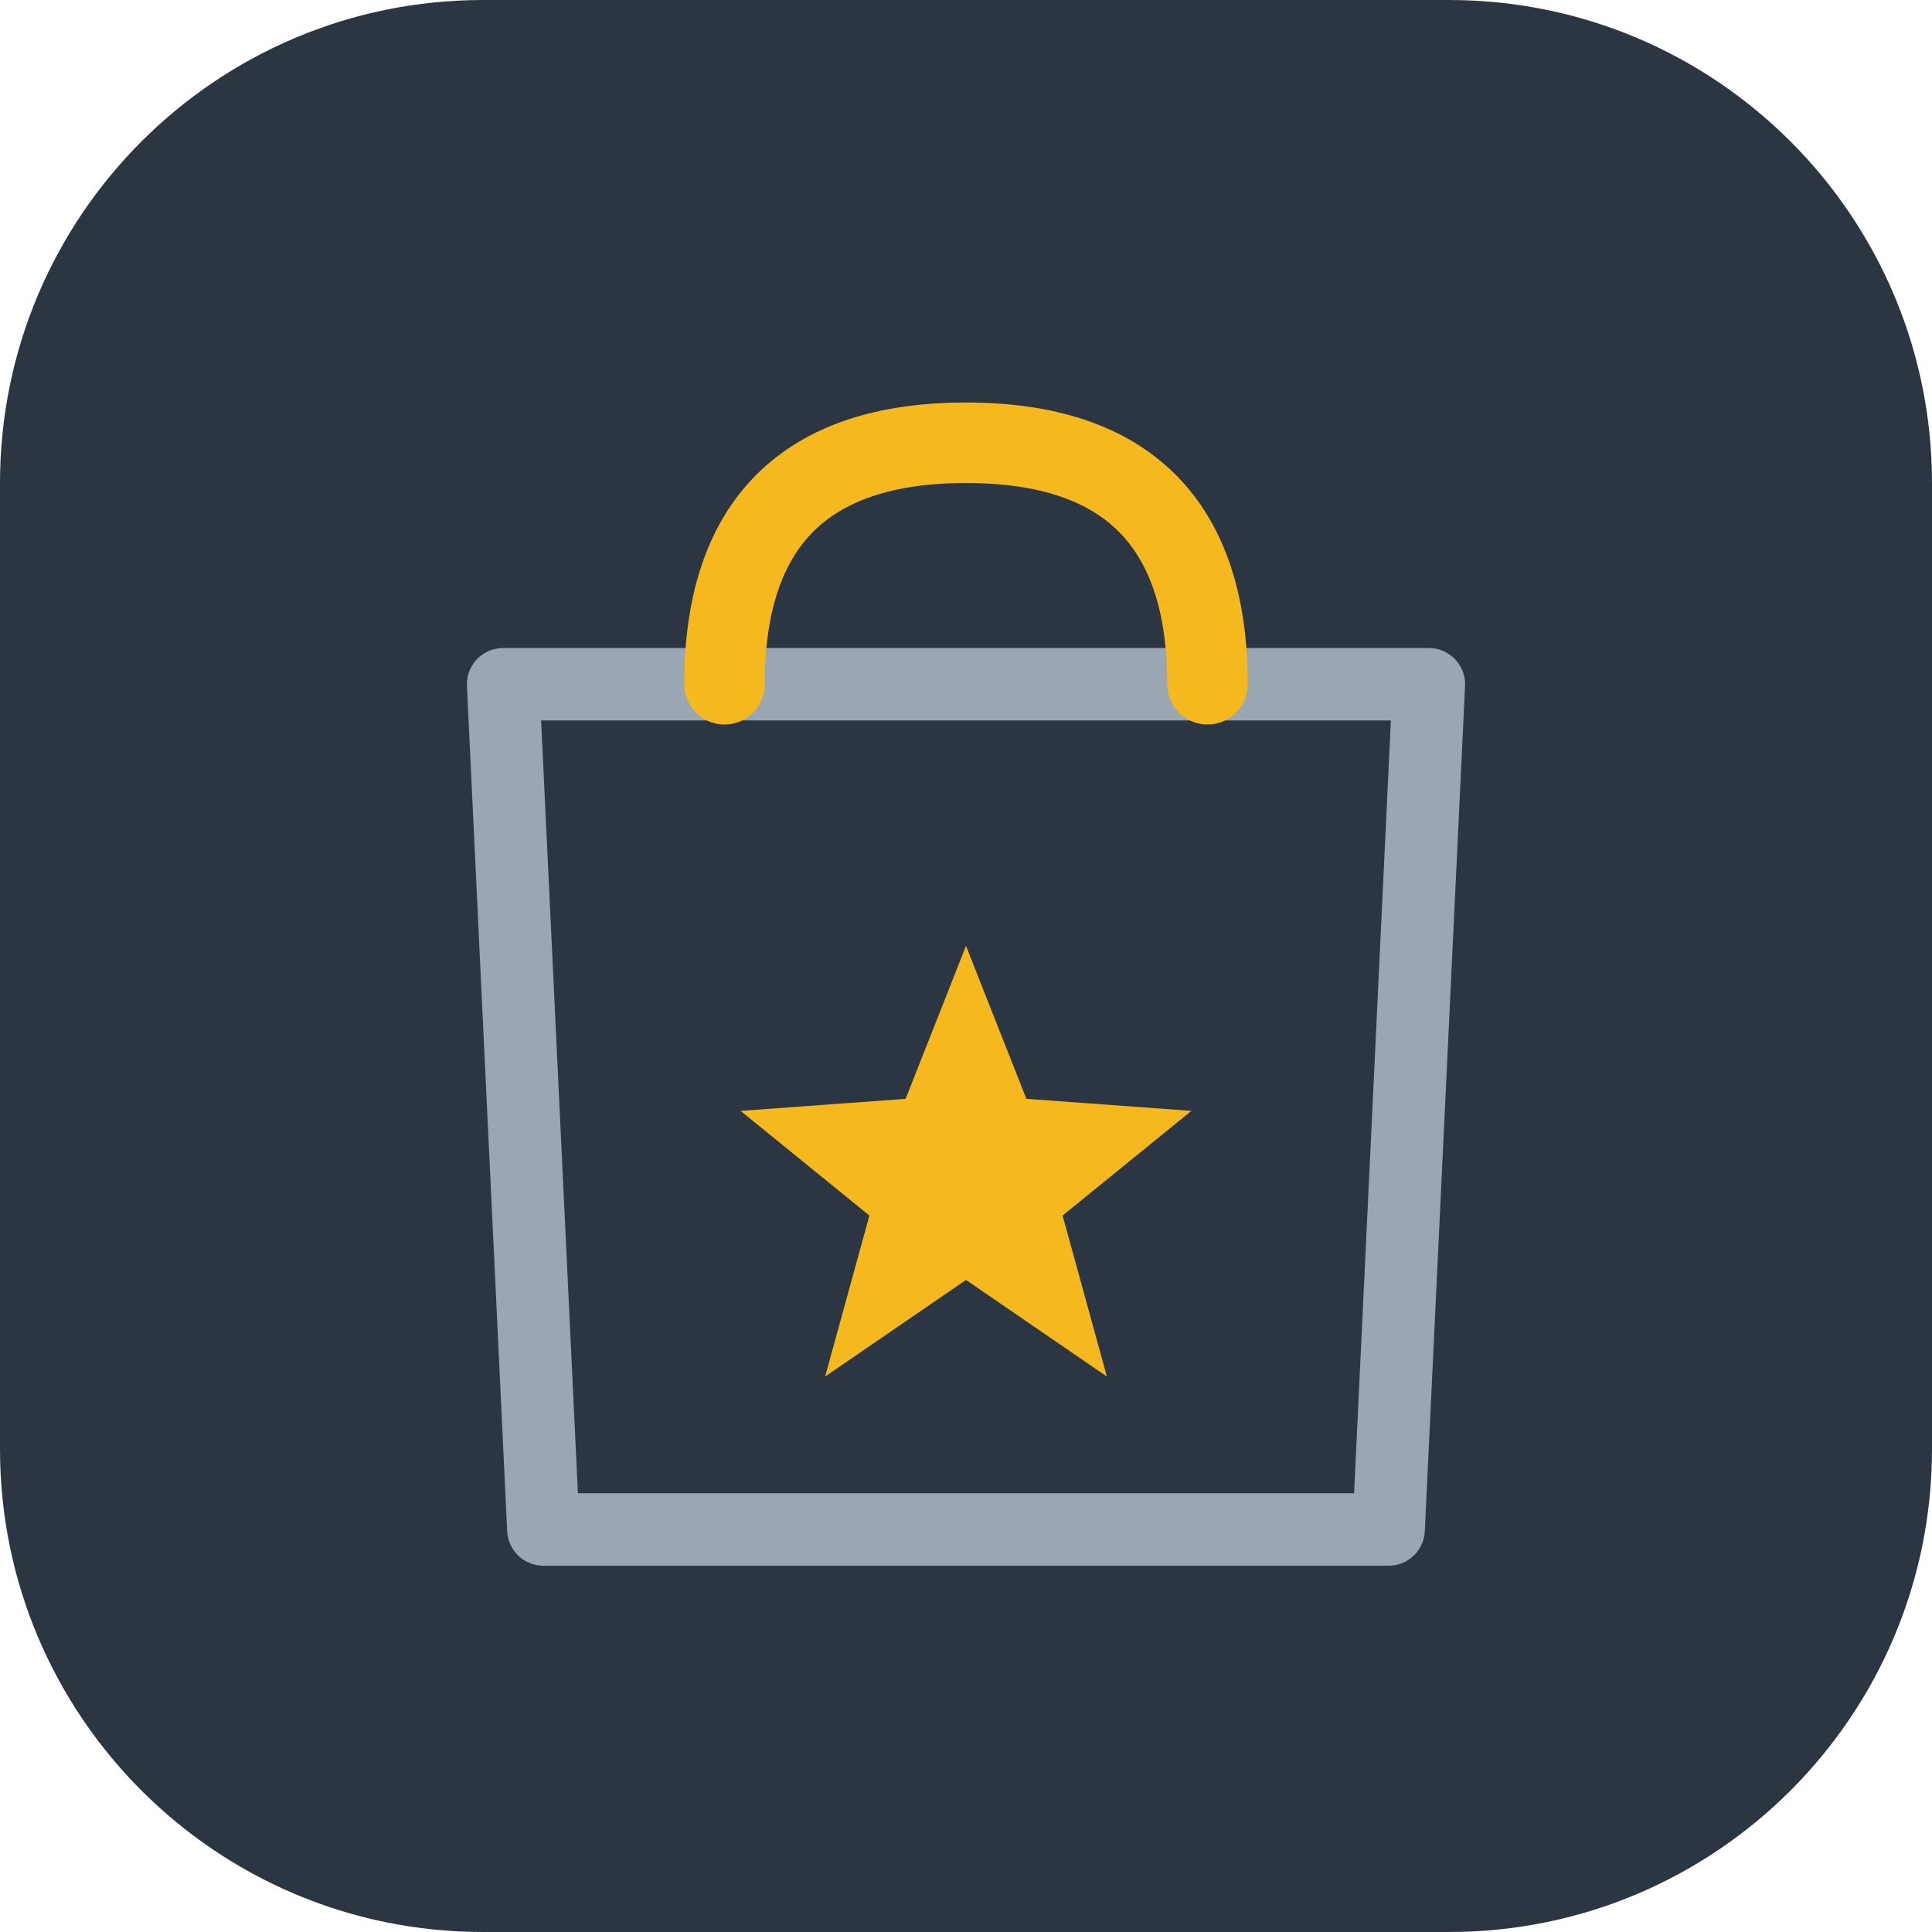
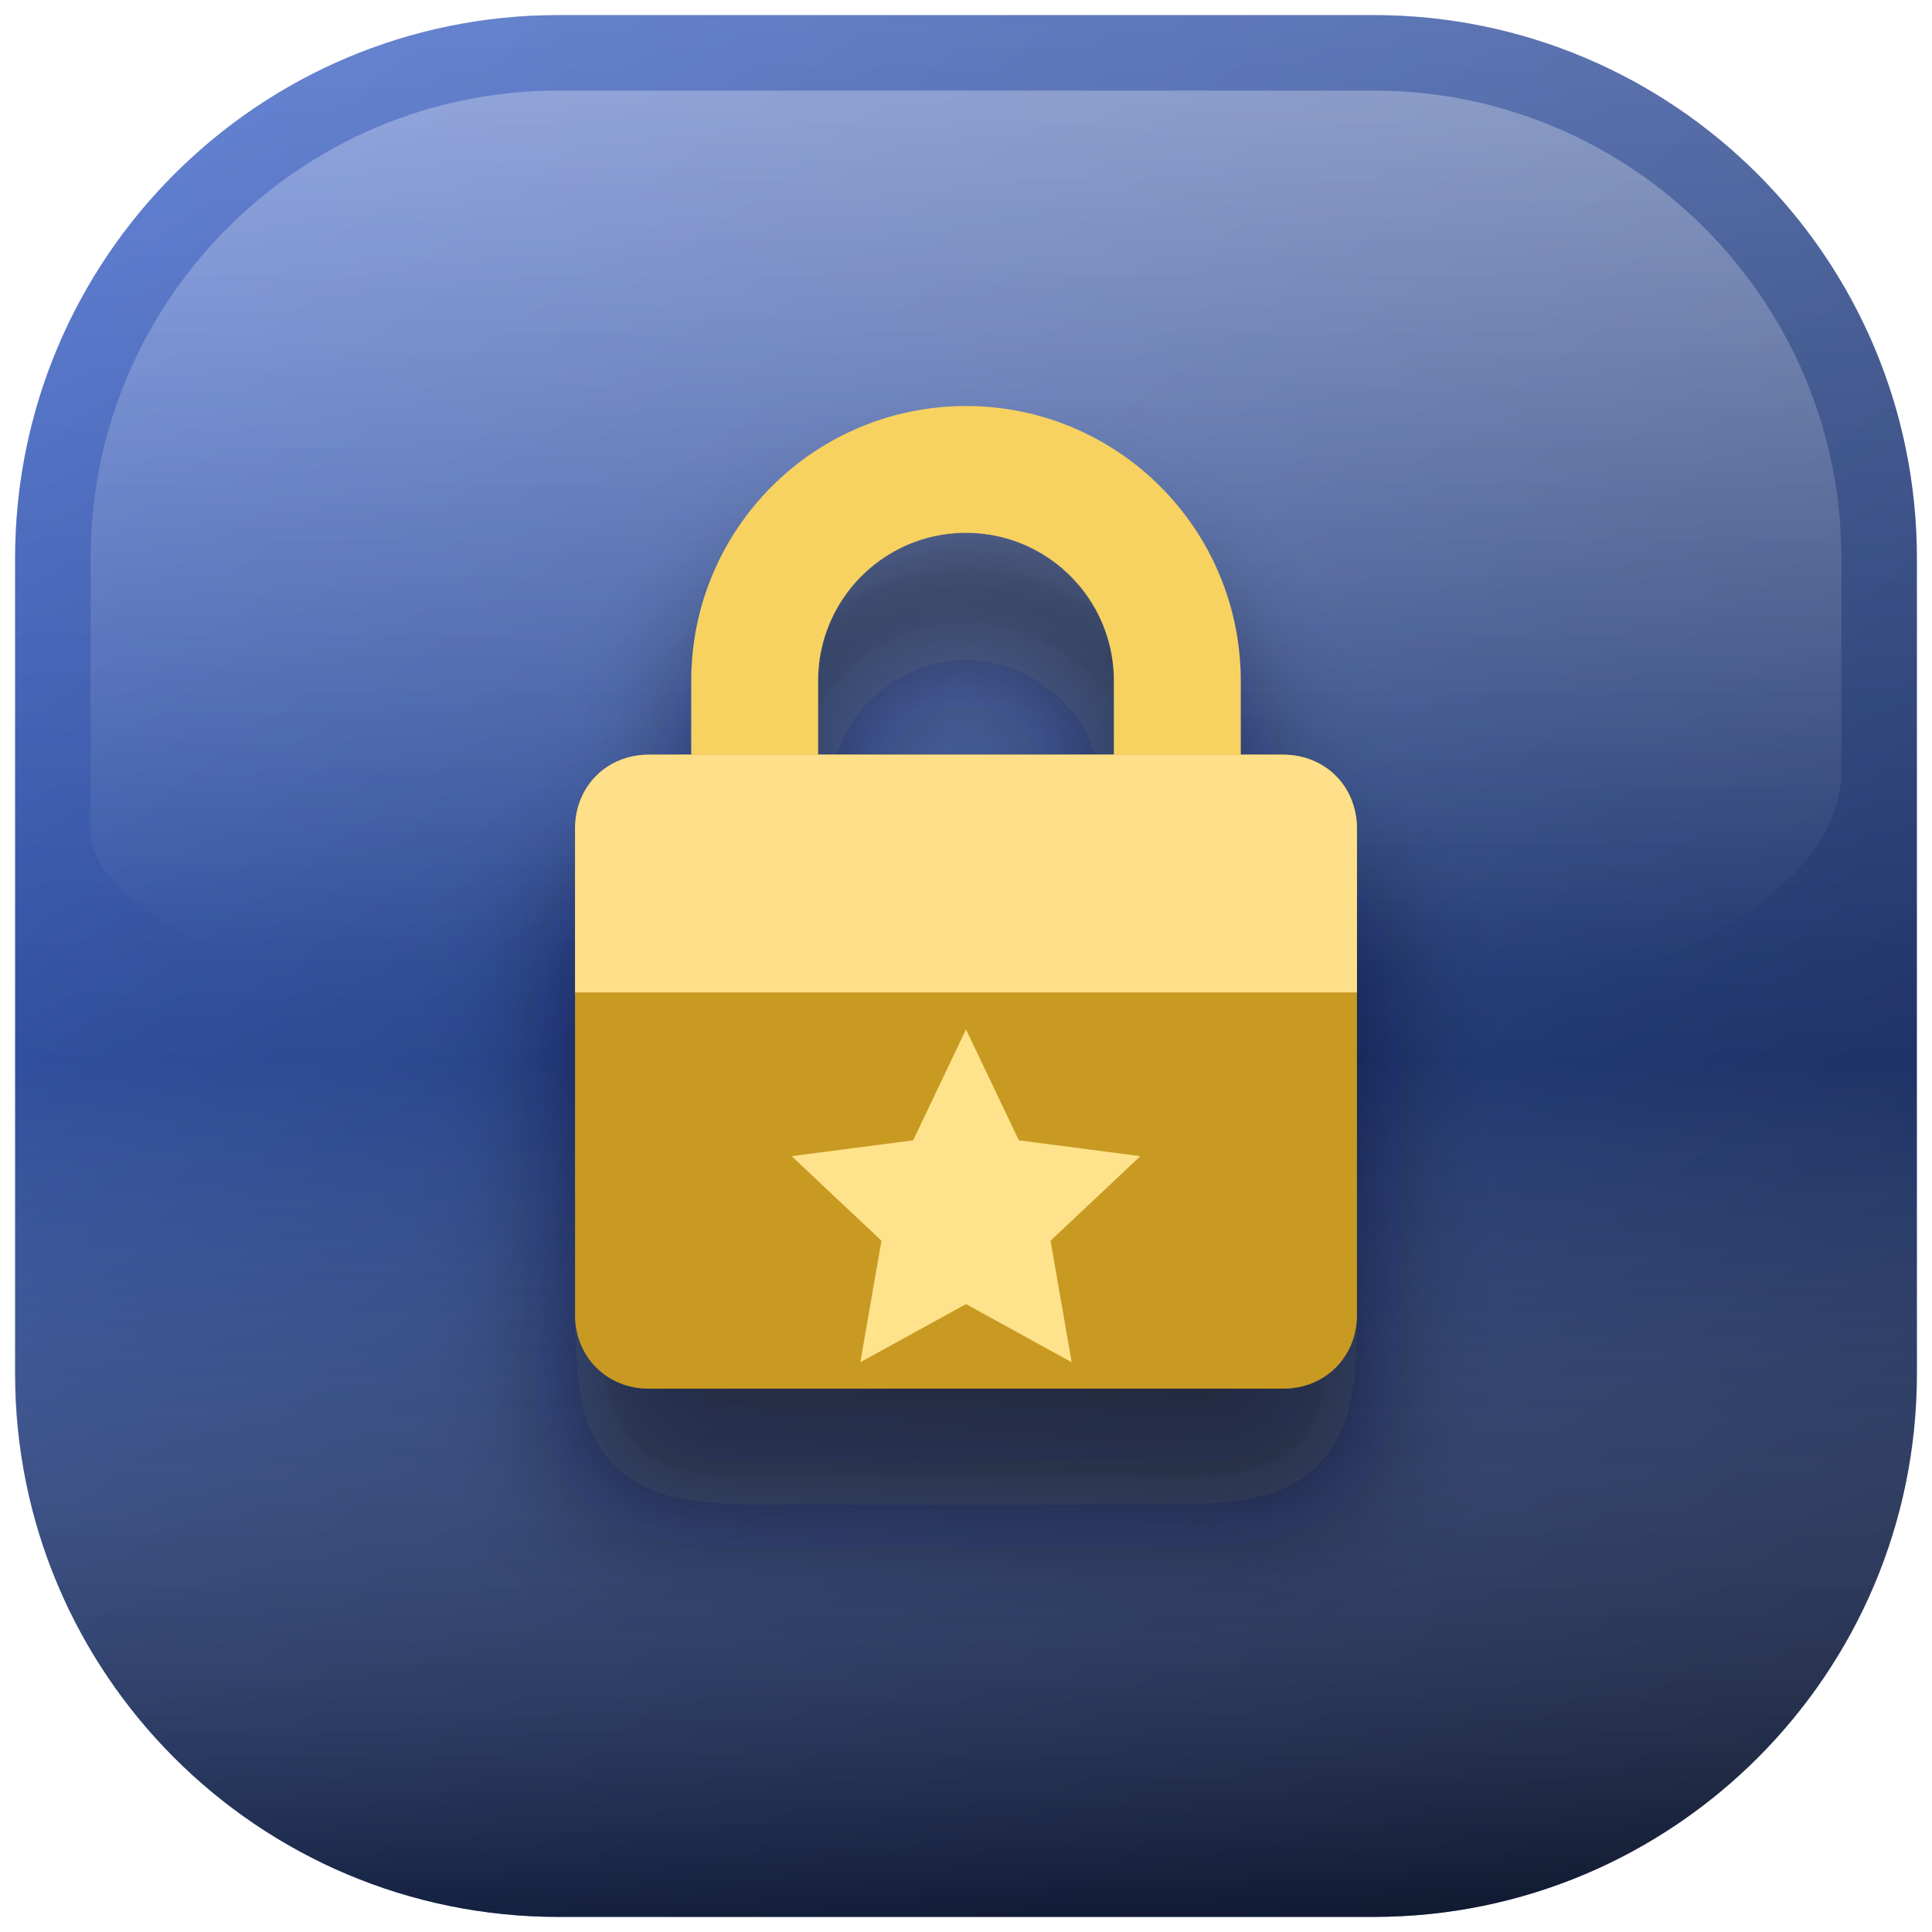
- <svg xmlns="http://www.w3.org/2000/svg" width="48" height="48" viewBox="0 0 48 48">
-   <rect width="48" height="48" rx="12" fill="#2c3542" />
-   <path d="M12.5 17 L13.5 38 L34.5 38 L35.5 17 Z" fill="none" stroke="#9aa6b2" stroke-width="1.8" stroke-linejoin="round" />
-   <path d="M18 17 Q18 11 24 11 Q30 11 30 17" fill="none" stroke="#f5b91f" stroke-width="2" stroke-linecap="round" />
-   <path d="M24 23.5 L25.5 27.3 L29.6 27.6 L26.4 30.2 L27.5 34.2 L24 31.8 L20.5 34.2 L21.6 30.2 L18.4 27.6 L22.5 27.3 Z" fill="#f5b91f" />
+ <svg xmlns="http://www.w3.org/2000/svg" width="128" height="128" viewBox="0 0 128 128" fill="none">
+   <defs>
+     <linearGradient id="body-beli-paket" x1="18" y1="0" x2="110" y2="128" gradientUnits="userSpaceOnUse">
+       <stop offset="0" stop-color="#3E63C8" />
+       <stop offset=".52" stop-color="#26407F" />
+       <stop offset="1" stop-color="#16264F" />
+     </linearGradient>
+     <linearGradient id="gloss-beli-paket" x1="64" y1="5" x2="64" y2="64" gradientUnits="userSpaceOnUse">
+       <stop offset="0" stop-color="#FFFFFF" stop-opacity=".30" />
+       <stop offset="1" stop-color="#FFFFFF" stop-opacity="0" />
+     </linearGradient>
+     <linearGradient id="rim-beli-paket" x1="64" y1="0" x2="64" y2="128" gradientUnits="userSpaceOnUse">
+       <stop offset="0" stop-color="#FFFFFF" stop-opacity=".22" />
+       <stop offset=".55" stop-color="#FFFFFF" stop-opacity="0" />
+       <stop offset="1" stop-color="#000000" stop-opacity=".45" />
+     </linearGradient>
+     <filter id="glyphShadow-beli-paket" x="-20%" y="-20%" width="140%" height="150%">
+       <feDropShadow dx="0" dy="2.2" stdDeviation="1.2" flood-color="#080E20" flood-opacity=".6" />
+     </filter>
+   </defs>
+   <rect x="1" y="1" width="126" height="126" rx="36" fill="url(#body-beli-paket)" />
+   <rect x="1" y="1" width="126" height="126" rx="36" fill="url(#rim-beli-paket)" />
+   <path d="M6 37C6 19.9 19.9 6 37 6h54c17.1 0 31 13.9 31 31v14c0 12-26 20-58 20S6 63 6 55V37Z" fill="url(#gloss-beli-paket)" />
+   <g transform="translate(22 22) scale(3.5)" filter="url(#glyphShadow-beli-paket)">
+     <path d="M8 8V6.6a4 4 0 0 1 8 0V8" stroke="#F7D260" stroke-width="2.4" stroke-linecap="round" fill="none" />
+     <path d="M4.6 9.4C4.6 8.6 5.2 8 6 8h12c.8 0 1.4.6 1.4 1.4v9.2c0 .8-.6 1.4-1.4 1.4H6c-.8 0-1.4-.6-1.4-1.4V9.4Z" fill="#C99A22" />
+     <path d="M4.6 9.4C4.6 8.6 5.2 8 6 8h12c.8 0 1.4.6 1.4 1.4v3.1H4.6V9.4Z" fill="#FFE08A" />
+     <path d="m12 13.2 1 2.1 2.3.3-1.7 1.6.4 2.3-2-1.1-2 1.1.4-2.3-1.7-1.6 2.3-.3 1-2.1Z" fill="#FFE38C" />
+   </g>
</svg>
